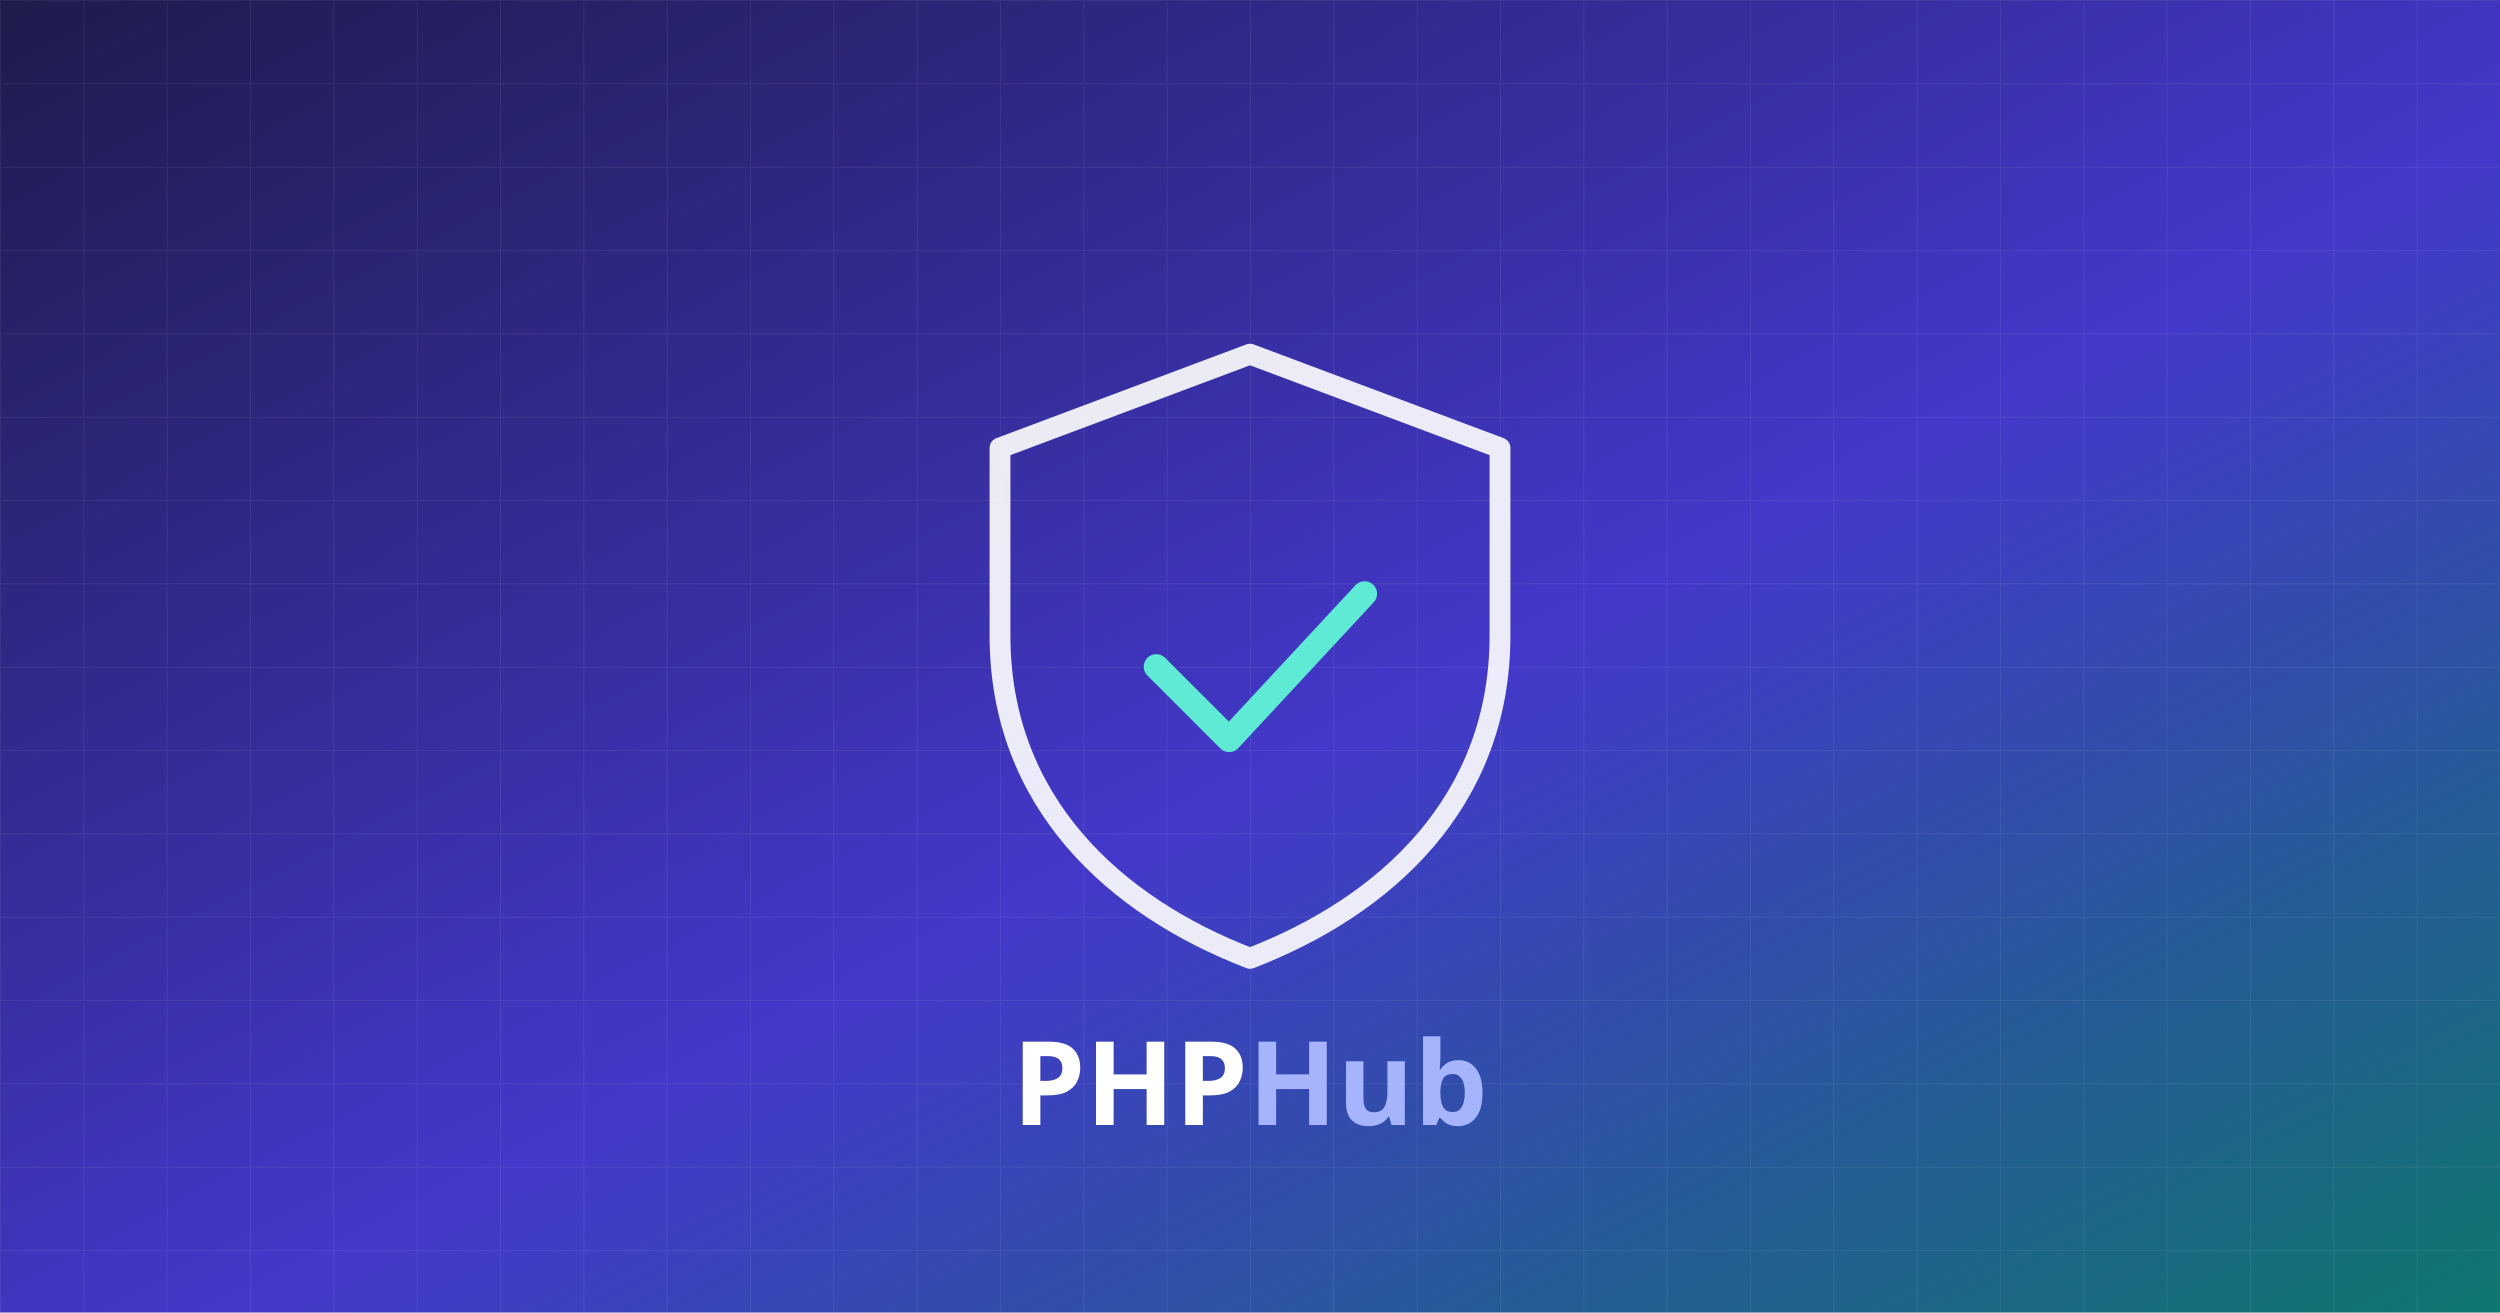
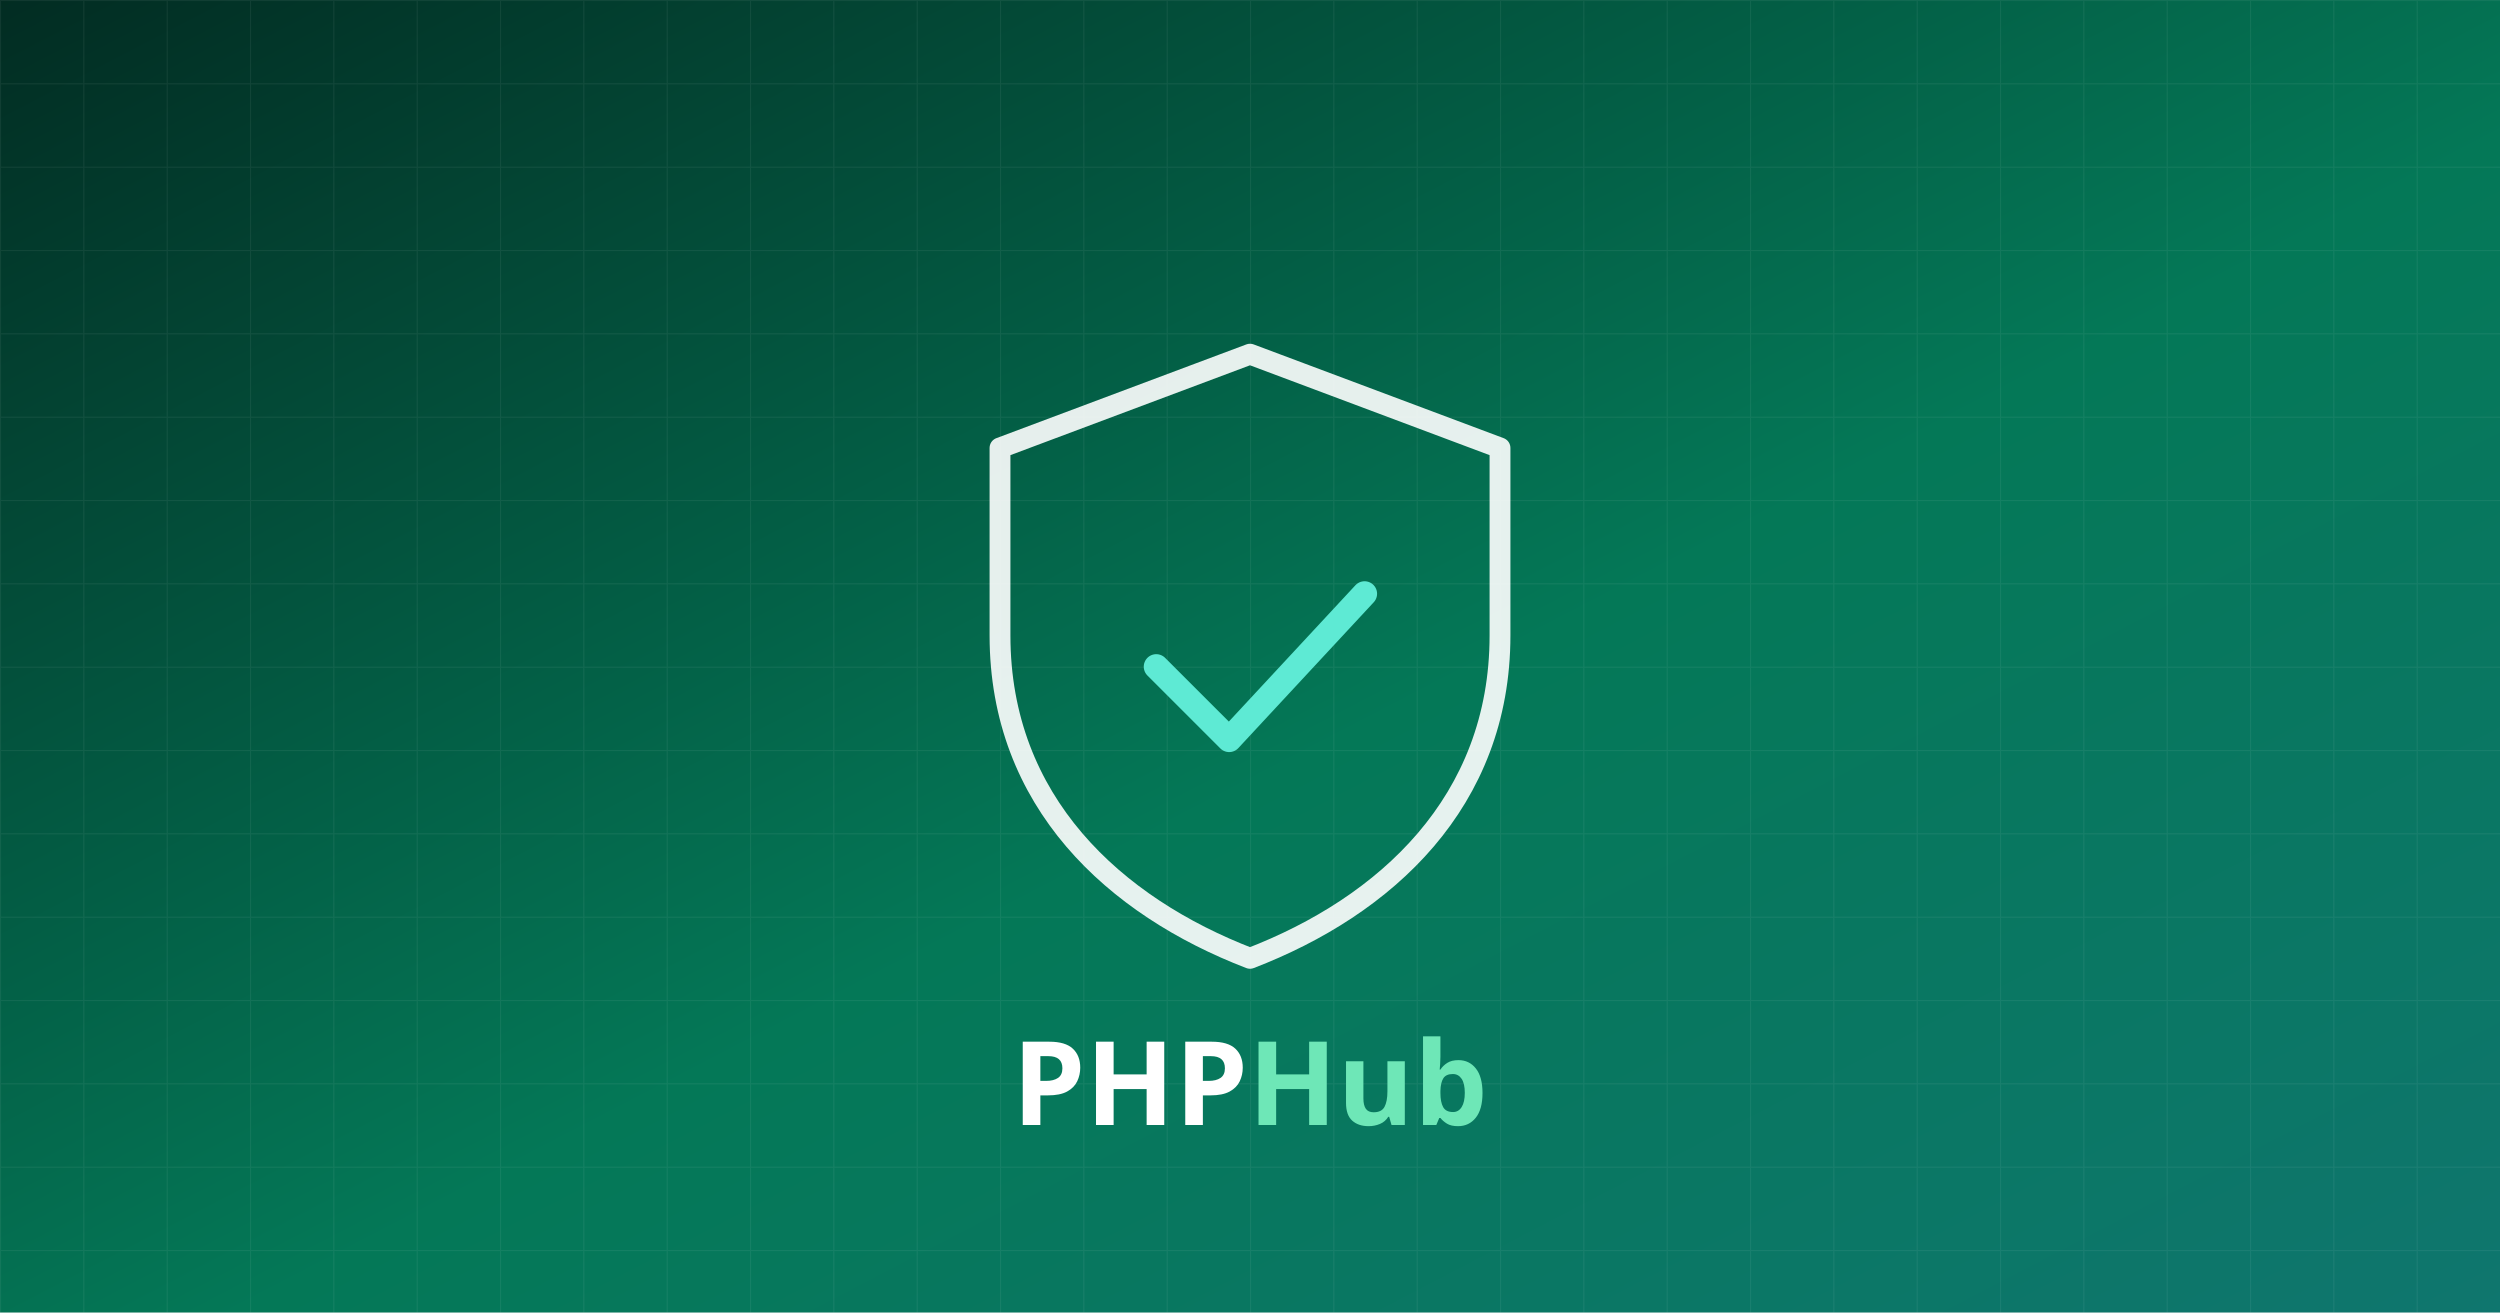
<svg xmlns="http://www.w3.org/2000/svg" width="1200" height="630" viewBox="0 0 1200 630" role="img" aria-label="PHP Hub">
  <defs>
    <linearGradient id="g" x1="0" y1="0" x2="1" y2="1">
-       <stop offset="0" stop-color="#1e1b4b" />
-       <stop offset=".55" stop-color="#4338ca" />
+       <stop offset="0" stop-color="#022c22" />
+       <stop offset=".55" stop-color="#047857" />
      <stop offset="1" stop-color="#0f766e" />
    </linearGradient>
    <pattern id="p" width="40" height="40" patternUnits="userSpaceOnUse">
      <path d="M40 0H0v40" fill="none" stroke="#fff" stroke-opacity=".06" />
    </pattern>
  </defs>
  <rect width="1200" height="630" fill="url(#g)" />
  <rect width="1200" height="630" fill="url(#p)" />
  <g fill="none" stroke="#fff" stroke-opacity=".9" stroke-width="10" stroke-linejoin="round">
    <path d="M600 170l120 45v90c0 80-55 130-120 155-65-25-120-75-120-155v-90z" />
  </g>
  <path d="M555 320l35 35 65-70" fill="none" stroke="#5eead4" stroke-width="12" stroke-linecap="round" stroke-linejoin="round" />
-   <text x="600" y="540" text-anchor="middle" font-family="system-ui,sans-serif" font-size="56" font-weight="800" fill="#fff">PHP<tspan fill="#a5b4fc">Hub</tspan>
+   <text x="600" y="540" text-anchor="middle" font-family="system-ui,sans-serif" font-size="56" font-weight="800" fill="#fff">PHP<tspan fill="#6ee7b7">Hub</tspan>
  </text>
</svg>
